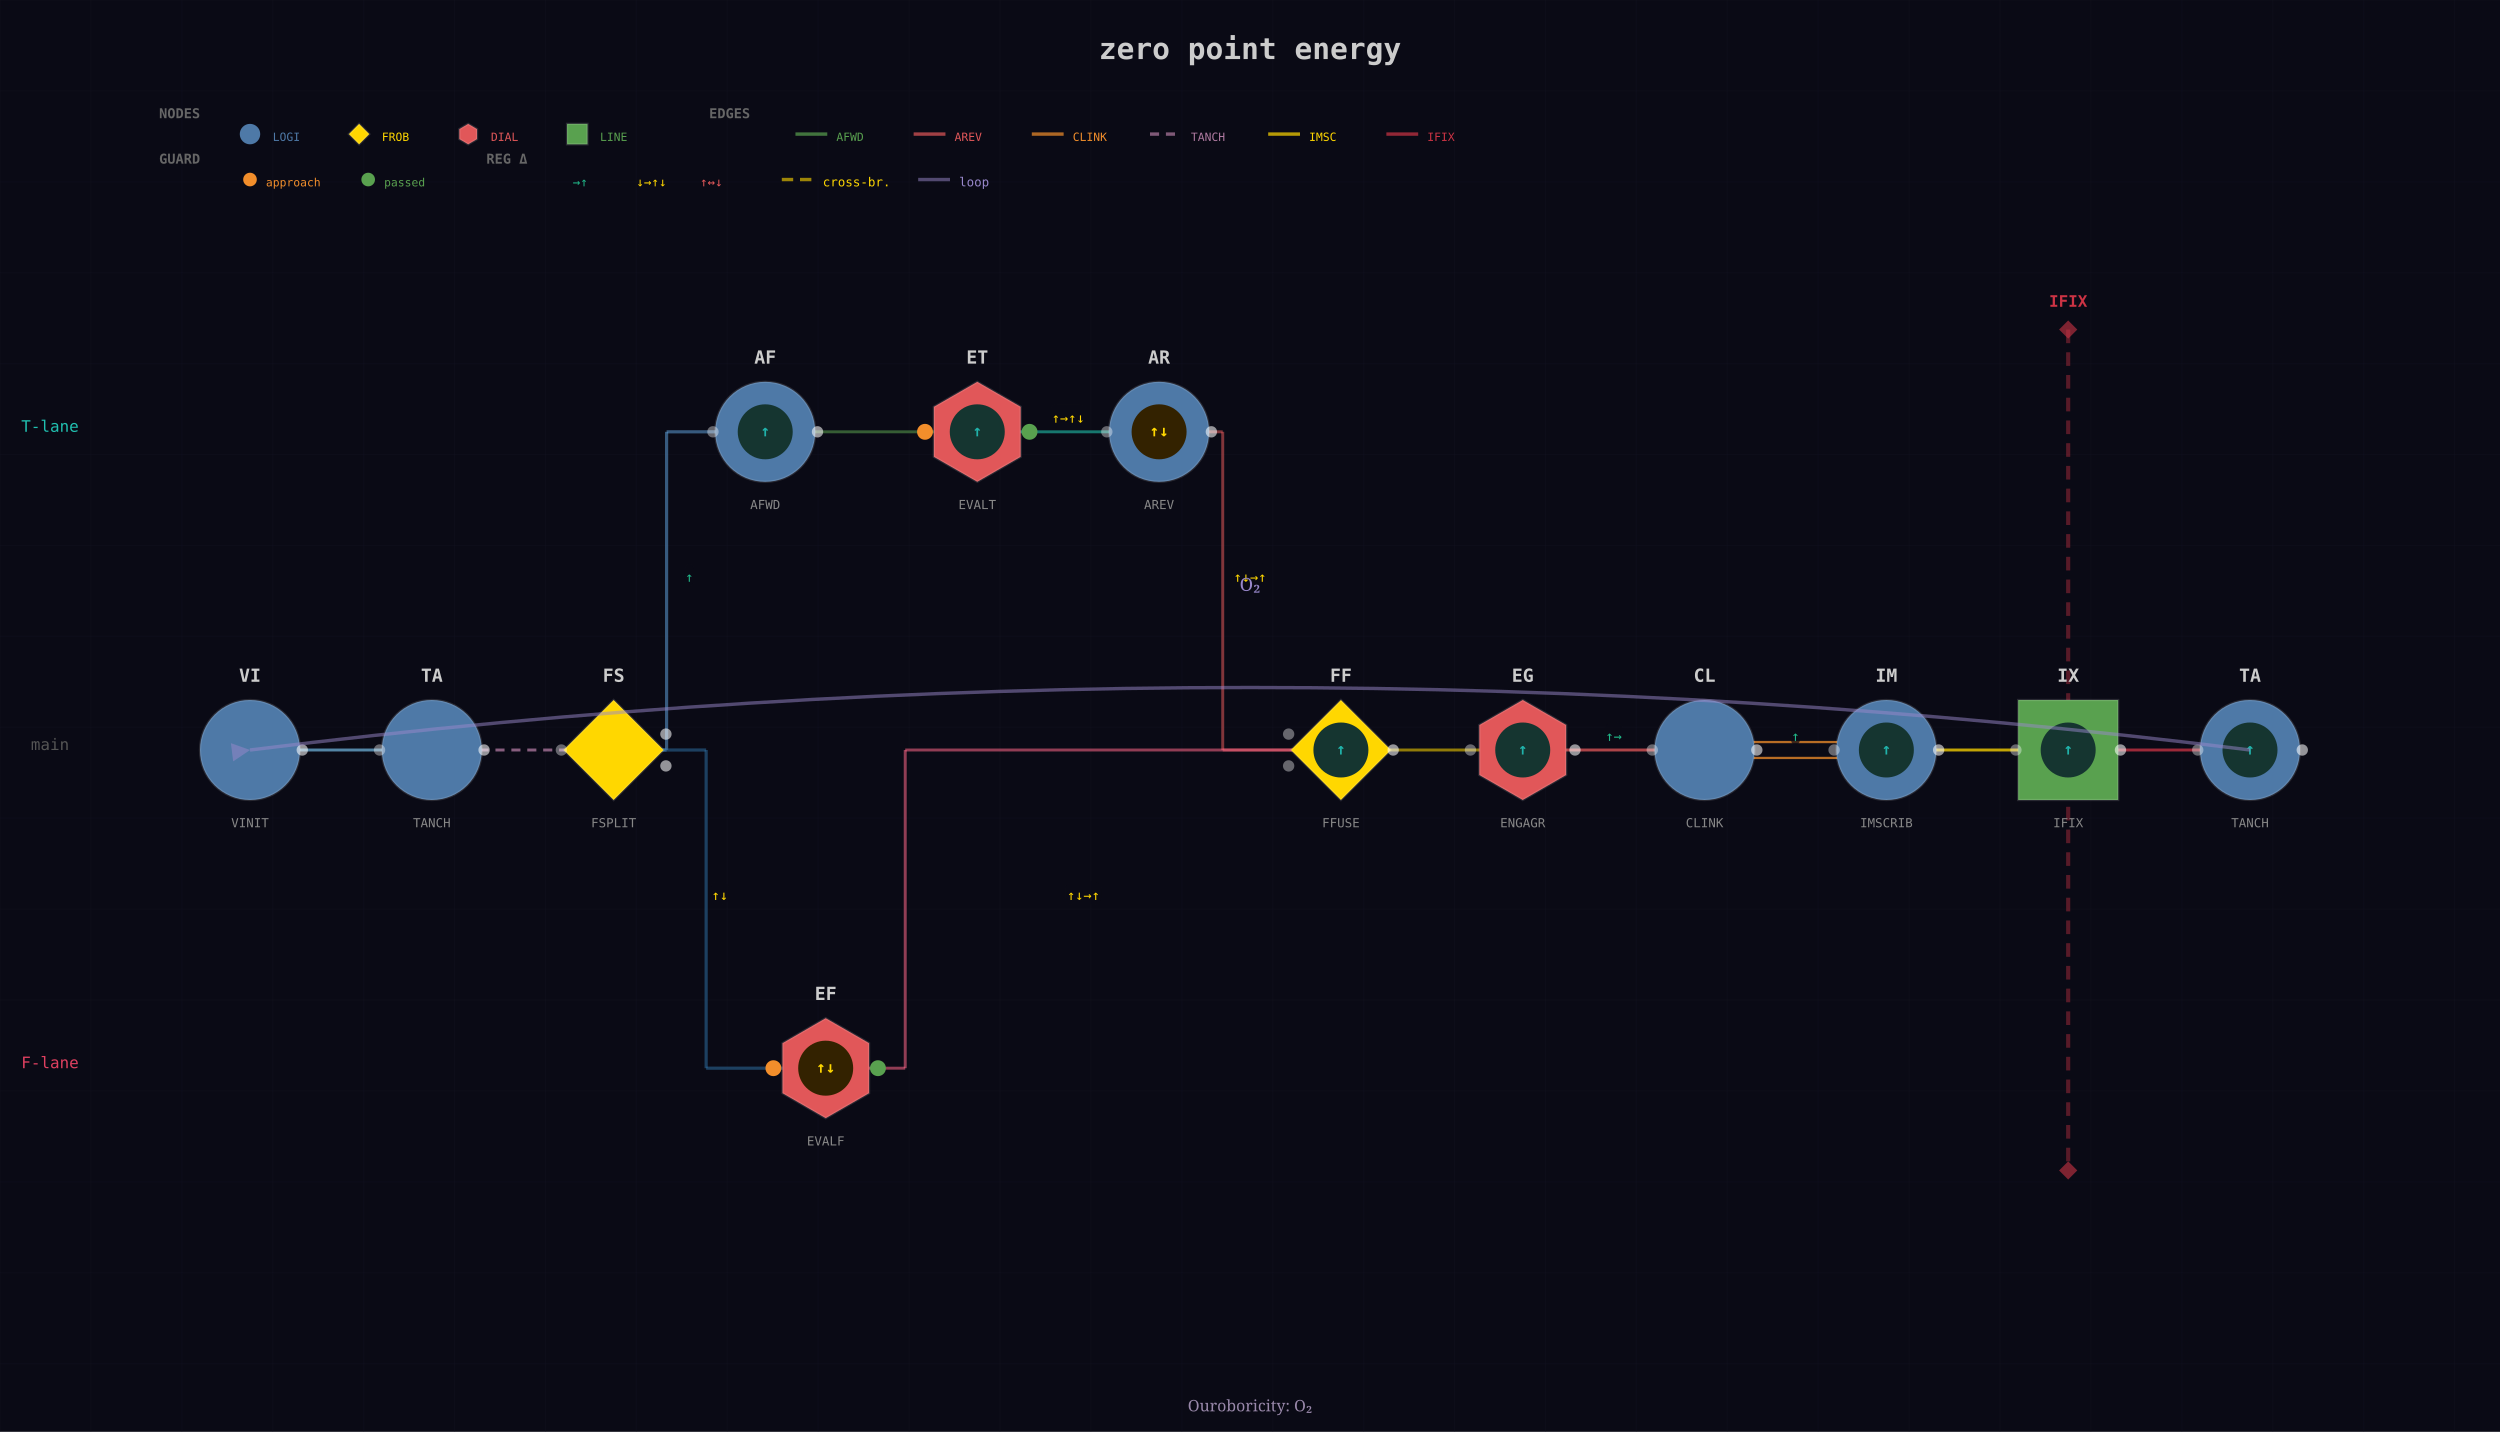
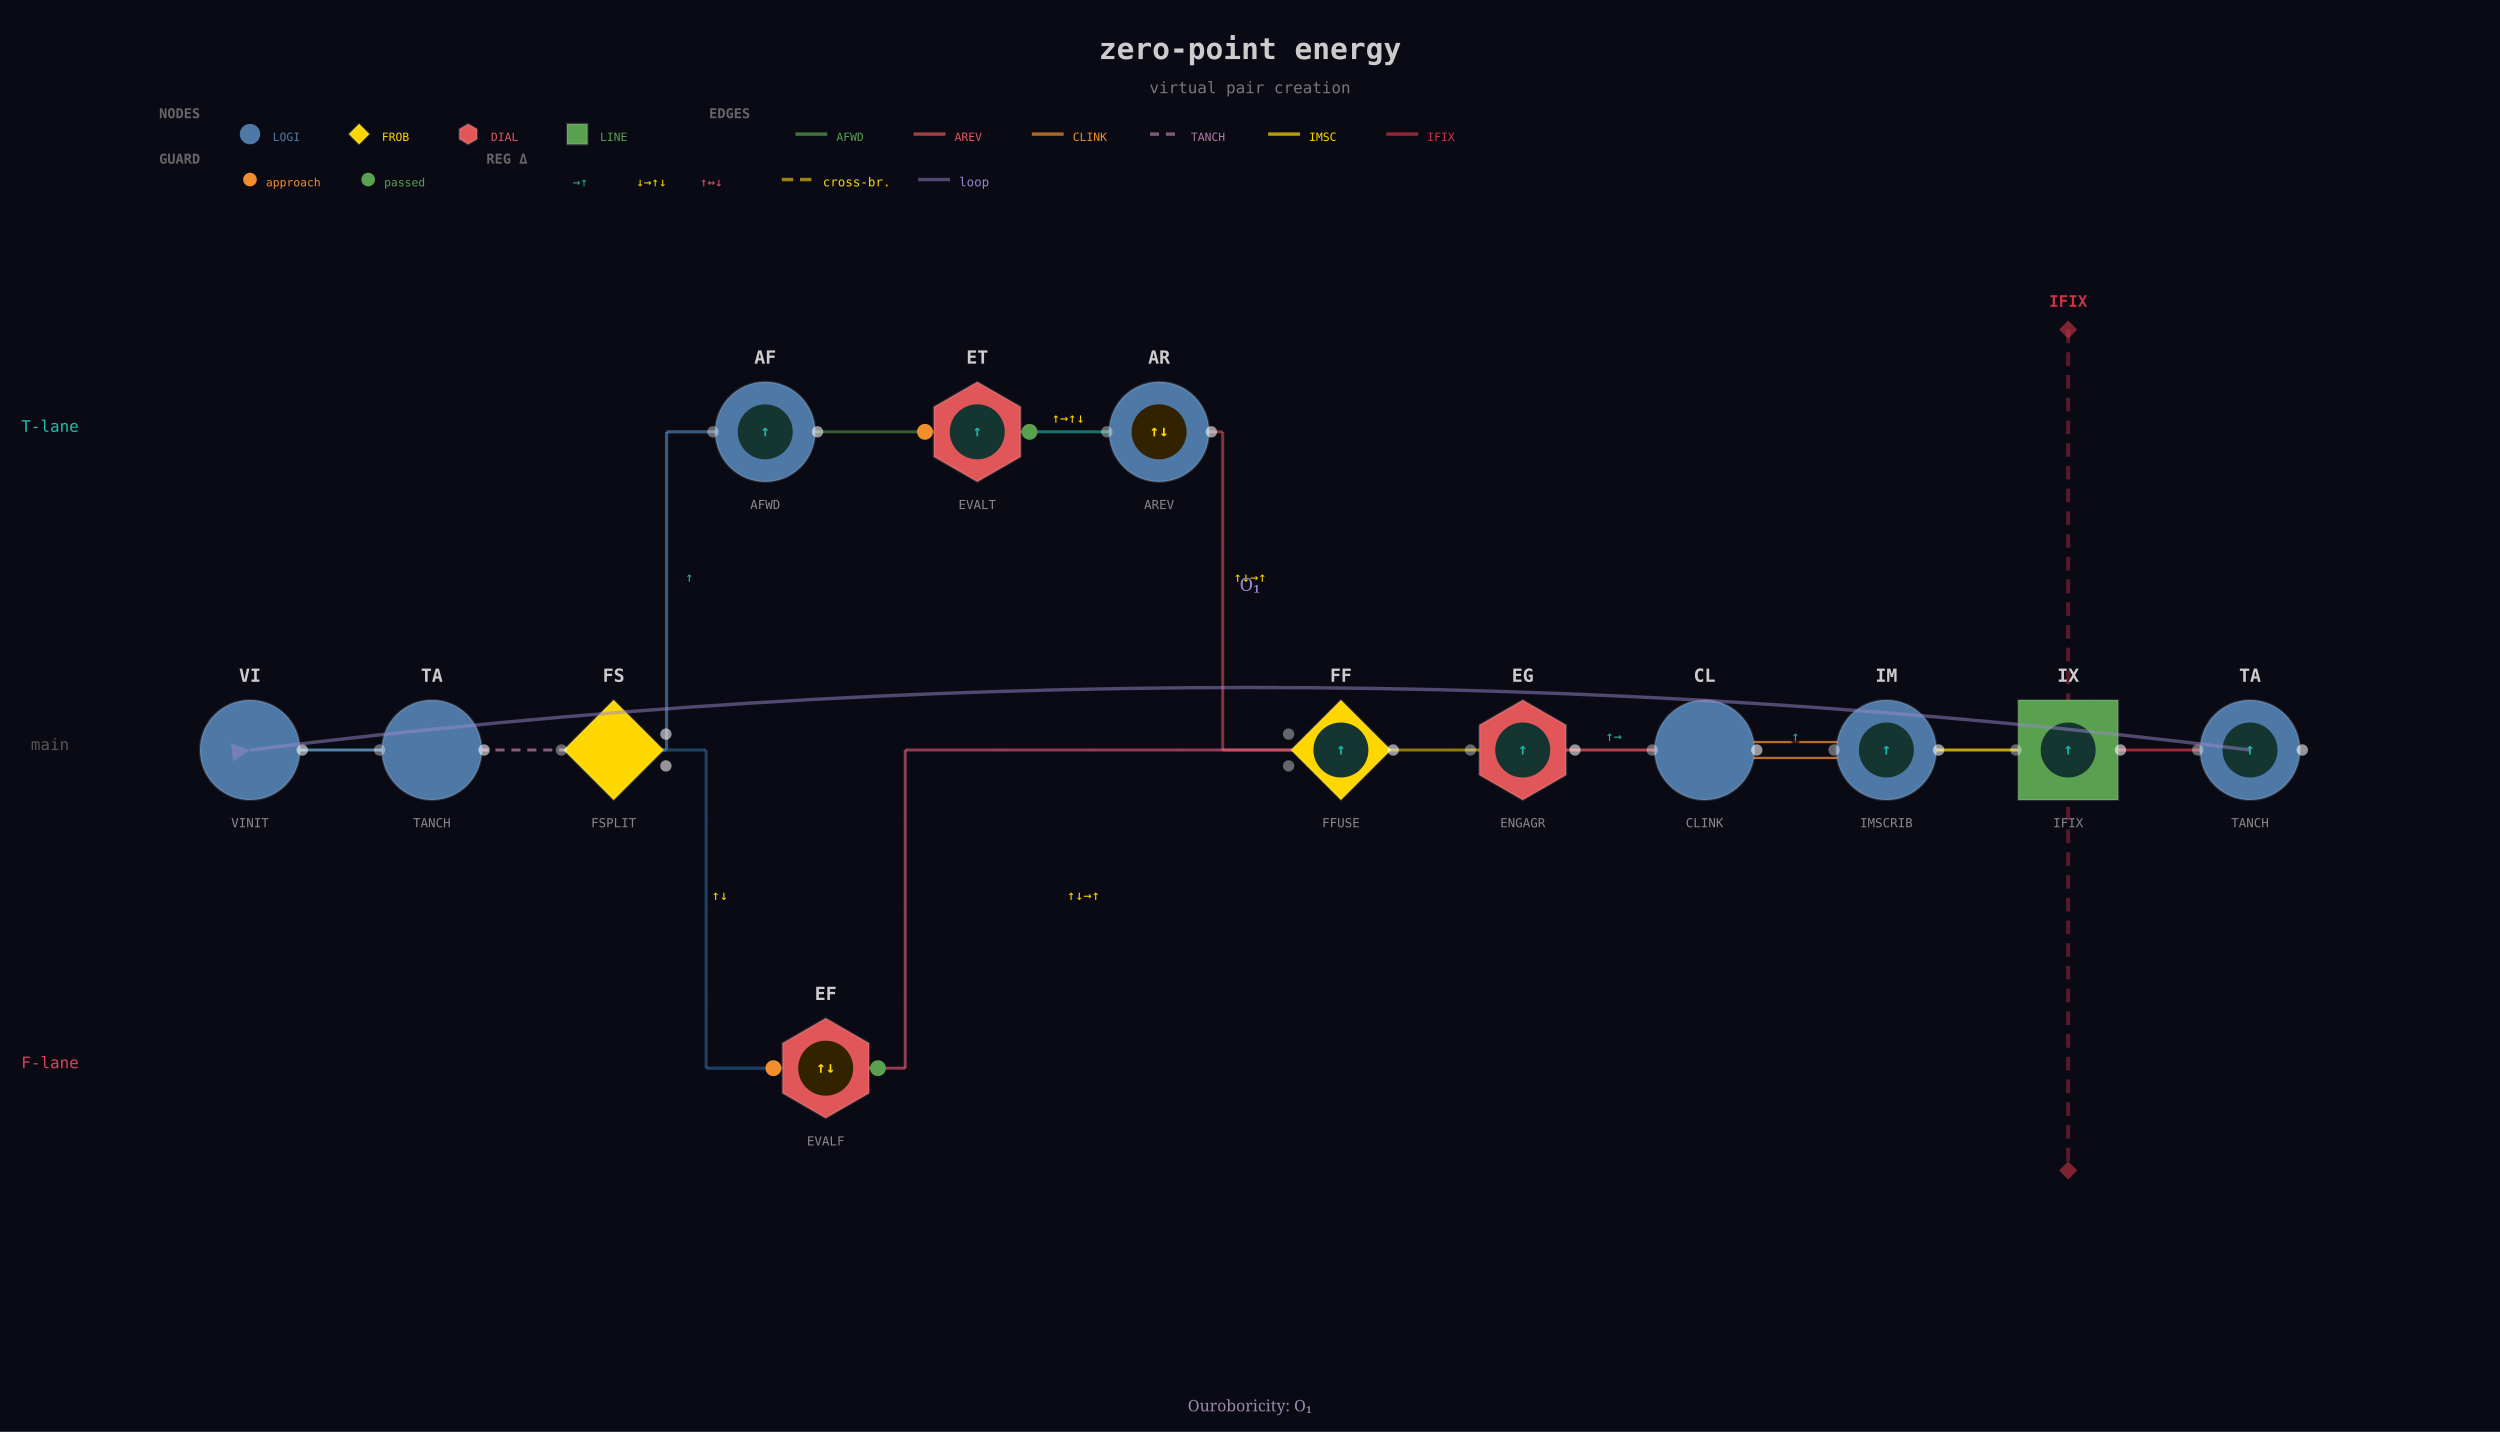
<svg xmlns="http://www.w3.org/2000/svg" viewBox="0 0 1100 630">
  <rect width="1100" height="630" fill="#0a0a15" />
  <line x1="0.0" y1="0.0" x2="0.0" y2="630.0" stroke="#151525" stroke-width="0.4" opacity="0.25" />
  <line x1="40.0" y1="0.0" x2="40.0" y2="630.0" stroke="#151525" stroke-width="0.4" opacity="0.25" />
  <line x1="80.0" y1="0.0" x2="80.0" y2="630.0" stroke="#151525" stroke-width="0.4" opacity="0.25" />
  <line x1="120.0" y1="0.0" x2="120.0" y2="630.0" stroke="#151525" stroke-width="0.4" opacity="0.25" />
  <line x1="160.0" y1="0.0" x2="160.0" y2="630.0" stroke="#151525" stroke-width="0.4" opacity="0.25" />
  <line x1="200.0" y1="0.0" x2="200.0" y2="630.0" stroke="#151525" stroke-width="0.4" opacity="0.25" />
  <line x1="240.0" y1="0.0" x2="240.0" y2="630.0" stroke="#151525" stroke-width="0.4" opacity="0.25" />
  <line x1="280.0" y1="0.0" x2="280.0" y2="630.0" stroke="#151525" stroke-width="0.4" opacity="0.25" />
  <line x1="320.0" y1="0.0" x2="320.0" y2="630.0" stroke="#151525" stroke-width="0.4" opacity="0.25" />
  <line x1="360.0" y1="0.0" x2="360.0" y2="630.0" stroke="#151525" stroke-width="0.4" opacity="0.25" />
  <line x1="400.0" y1="0.0" x2="400.0" y2="630.0" stroke="#151525" stroke-width="0.4" opacity="0.25" />
  <line x1="440.0" y1="0.0" x2="440.0" y2="630.0" stroke="#151525" stroke-width="0.4" opacity="0.25" />
  <line x1="480.0" y1="0.0" x2="480.0" y2="630.0" stroke="#151525" stroke-width="0.4" opacity="0.25" />
  <line x1="520.0" y1="0.0" x2="520.0" y2="630.0" stroke="#151525" stroke-width="0.4" opacity="0.25" />
  <line x1="560.0" y1="0.0" x2="560.0" y2="630.0" stroke="#151525" stroke-width="0.4" opacity="0.25" />
  <line x1="600.0" y1="0.0" x2="600.0" y2="630.0" stroke="#151525" stroke-width="0.4" opacity="0.25" />
  <line x1="640.0" y1="0.0" x2="640.0" y2="630.0" stroke="#151525" stroke-width="0.4" opacity="0.25" />
  <line x1="680.0" y1="0.0" x2="680.0" y2="630.0" stroke="#151525" stroke-width="0.4" opacity="0.25" />
  <line x1="720.0" y1="0.0" x2="720.0" y2="630.0" stroke="#151525" stroke-width="0.4" opacity="0.25" />
  <line x1="760.0" y1="0.0" x2="760.0" y2="630.0" stroke="#151525" stroke-width="0.4" opacity="0.25" />
  <line x1="800.0" y1="0.0" x2="800.0" y2="630.0" stroke="#151525" stroke-width="0.4" opacity="0.25" />
  <line x1="840.0" y1="0.0" x2="840.0" y2="630.0" stroke="#151525" stroke-width="0.4" opacity="0.25" />
  <line x1="880.0" y1="0.0" x2="880.0" y2="630.0" stroke="#151525" stroke-width="0.4" opacity="0.25" />
  <line x1="920.0" y1="0.0" x2="920.0" y2="630.0" stroke="#151525" stroke-width="0.4" opacity="0.25" />
  <line x1="960.0" y1="0.0" x2="960.0" y2="630.0" stroke="#151525" stroke-width="0.4" opacity="0.25" />
  <line x1="1000.0" y1="0.0" x2="1000.0" y2="630.0" stroke="#151525" stroke-width="0.4" opacity="0.25" />
  <line x1="1040.0" y1="0.0" x2="1040.0" y2="630.0" stroke="#151525" stroke-width="0.4" opacity="0.25" />
  <line x1="1080.0" y1="0.0" x2="1080.0" y2="630.0" stroke="#151525" stroke-width="0.4" opacity="0.25" />
  <line x1="0.0" y1="0.0" x2="1100.0" y2="0.0" stroke="#151525" stroke-width="0.4" opacity="0.25" />
  <line x1="0.0" y1="40.0" x2="1100.0" y2="40.0" stroke="#151525" stroke-width="0.4" opacity="0.25" />
  <line x1="0.0" y1="80.0" x2="1100.0" y2="80.0" stroke="#151525" stroke-width="0.4" opacity="0.25" />
  <line x1="0.0" y1="120.0" x2="1100.0" y2="120.0" stroke="#151525" stroke-width="0.4" opacity="0.25" />
  <line x1="0.0" y1="160.0" x2="1100.0" y2="160.0" stroke="#151525" stroke-width="0.4" opacity="0.25" />
  <line x1="0.0" y1="200.0" x2="1100.0" y2="200.0" stroke="#151525" stroke-width="0.4" opacity="0.25" />
  <line x1="0.0" y1="240.0" x2="1100.0" y2="240.0" stroke="#151525" stroke-width="0.4" opacity="0.25" />
  <line x1="0.0" y1="280.0" x2="1100.0" y2="280.0" stroke="#151525" stroke-width="0.4" opacity="0.25" />
  <line x1="0.0" y1="320.0" x2="1100.0" y2="320.0" stroke="#151525" stroke-width="0.4" opacity="0.25" />
  <line x1="0.0" y1="360.0" x2="1100.0" y2="360.0" stroke="#151525" stroke-width="0.4" opacity="0.25" />
  <line x1="0.0" y1="400.0" x2="1100.0" y2="400.0" stroke="#151525" stroke-width="0.4" opacity="0.25" />
  <line x1="0.0" y1="440.0" x2="1100.0" y2="440.0" stroke="#151525" stroke-width="0.4" opacity="0.25" />
  <line x1="0.0" y1="480.0" x2="1100.0" y2="480.0" stroke="#151525" stroke-width="0.4" opacity="0.25" />
  <line x1="0.0" y1="520.0" x2="1100.0" y2="520.0" stroke="#151525" stroke-width="0.4" opacity="0.25" />
  <line x1="0.0" y1="560.0" x2="1100.0" y2="560.0" stroke="#151525" stroke-width="0.4" opacity="0.25" />
  <line x1="0.0" y1="600.0" x2="1100.0" y2="600.0" stroke="#151525" stroke-width="0.4" opacity="0.25" />
-   <text x="550.0" y="26.0" fill="#cccccc" font-size="13" text-anchor="middle" font-family="monospace" font-weight="bold">zero point energy</text>
+   <text x="550.0" y="26.0" fill="#cccccc" font-size="13" text-anchor="middle" font-family="monospace" font-weight="bold">zero-point energy</text>
+   <text x="550.0" y="41.0" fill="#777" font-size="7" text-anchor="middle" font-family="monospace">virtual pair creation</text>
  <text x="22.0" y="190.0" fill="#20c0b0" font-size="7" text-anchor="middle" font-family="monospace">T-lane</text>
  <text x="22.0" y="470.0" fill="#e04060" font-size="7" text-anchor="middle" font-family="monospace">F-lane</text>
  <text x="22.0" y="330.0" fill="#555" font-size="7" text-anchor="middle" font-family="monospace">main</text>
  <line x1="910.0" y1="145.0" x2="910.0" y2="515.0" stroke="#cc3344" stroke-width="1.8" opacity="0.4" stroke-dasharray="6,4" />
  <text x="910.0" y="135.0" fill="#cc3344" font-size="7" text-anchor="middle" font-family="monospace" font-weight="bold">IFIX</text>
  <polygon points="910.0,141.0 914.0,145 910.0,149.0 906.0,145" fill="#cc3344" opacity="0.6" />
  <polygon points="910.0,511.0 914.0,515 910.0,519.0 906.0,515" fill="#cc3344" opacity="0.6" />
  <line x1="270.0" y1="330.0" x2="293.3" y2="330.0" stroke="#5b9bd5" stroke-width="1.4" opacity="0.55" />
  <line x1="293.3" y1="330.0" x2="293.3" y2="190.0" stroke="#5b9bd5" stroke-width="1.4" opacity="0.55" />
  <line x1="293.3" y1="190.0" x2="328.7" y2="190.0" stroke="#5b9bd5" stroke-width="1.4" opacity="0.55" />
  <polygon points="336.7,190.0 328.7,193.2 328.7,186.8" fill="#5b9bd5" opacity="0.55" />
  <rect x="301.3" y="248.0" width="4.0" height="10" fill="#0a0a15" opacity="0.7" rx="3" />
  <text x="303.3" y="256.0" fill="#20b888" font-size="6" text-anchor="middle" font-family="monospace">↑</text>
  <line x1="336.7" y1="190.0" x2="422.0" y2="190.0" stroke="#59a14f" stroke-width="1.3" opacity="0.55" />
  <polygon points="430.0,190.0 422.0,193.2 422.0,186.8" fill="#59a14f" opacity="0.55" />
  <line x1="430.0" y1="190.0" x2="502.0" y2="190.0" stroke="#20d0b8" stroke-width="1.3" opacity="0.55" />
  <polygon points="510.0,190.0 502.0,193.2 502.0,186.8" fill="#20d0b8" opacity="0.55" />
  <rect x="462.0" y="178.0" width="16.0" height="10" fill="#0a0a15" opacity="0.7" rx="3" />
  <text x="470.0" y="186.0" fill="#ffd700" font-size="6" text-anchor="middle" font-family="monospace">↑→↑↓</text>
  <line x1="510.0" y1="190.0" x2="538.0" y2="190.0" stroke="#e15759" stroke-width="1.3" opacity="0.55" />
  <line x1="538.0" y1="190.0" x2="538.0" y2="330.0" stroke="#e15759" stroke-width="1.3" opacity="0.55" />
  <line x1="538.0" y1="330.0" x2="582.0" y2="330.0" stroke="#e15759" stroke-width="1.3" opacity="0.55" />
  <polygon points="590.0,330.0 582.0,333.2 582.0,326.8" fill="#e15759" opacity="0.55" />
  <rect x="542.0" y="248.0" width="16.0" height="10" fill="#0a0a15" opacity="0.7" rx="3" />
  <text x="550.0" y="256.0" fill="#ffd700" font-size="6" text-anchor="middle" font-family="monospace">↑↓→↑</text>
  <line x1="270.0" y1="330.0" x2="310.7" y2="330.0" stroke="#2b6b9f" stroke-width="1.4" opacity="0.55" />
  <line x1="310.7" y1="330.0" x2="310.7" y2="470.0" stroke="#2b6b9f" stroke-width="1.4" opacity="0.55" />
  <line x1="310.7" y1="470.0" x2="355.3" y2="470.0" stroke="#2b6b9f" stroke-width="1.4" opacity="0.55" />
  <polygon points="363.3,470.0 355.3,473.2 355.3,466.8" fill="#2b6b9f" opacity="0.55" />
  <rect x="312.7" y="388.0" width="8.0" height="10" fill="#0a0a15" opacity="0.7" rx="3" />
  <text x="316.7" y="396.0" fill="#ffd700" font-size="6" text-anchor="middle" font-family="monospace">↑↓</text>
  <line x1="363.3" y1="470.0" x2="398.3" y2="470.0" stroke="#ff6688" stroke-width="1.3" opacity="0.55" />
  <line x1="398.3" y1="470.0" x2="398.3" y2="330.0" stroke="#ff6688" stroke-width="1.3" opacity="0.55" />
  <line x1="398.3" y1="330.0" x2="582.0" y2="330.0" stroke="#ff6688" stroke-width="1.3" opacity="0.55" />
  <polygon points="590.0,330.0 582.0,333.2 582.0,326.8" fill="#ff6688" opacity="0.55" />
  <rect x="468.7" y="388.0" width="16.0" height="10" fill="#0a0a15" opacity="0.7" rx="3" />
  <text x="476.7" y="396.0" fill="#ffd700" font-size="6" text-anchor="middle" font-family="monospace">↑↓→↑</text>
  <line x1="110.0" y1="330.0" x2="182.0" y2="330.0" stroke="#6baed6" stroke-width="1.3" opacity="0.75" />
  <polygon points="190.0,330.0 182.0,333.2 182.0,326.8" fill="#6baed6" opacity="0.75" />
  <line x1="190.0" y1="330.0" x2="262.0" y2="330.0" stroke="#b07aa1" stroke-width="1.3" opacity="0.75" stroke-dasharray="4,3" />
  <polygon points="270.0,330.0 262.0,333.2 262.0,326.8" fill="#b07aa1" opacity="0.75" />
  <line x1="670.0" y1="330.0" x2="742.0" y2="330.0" stroke="#e15759" stroke-width="1.3" opacity="0.75" />
  <polygon points="750.0,330.0 742.0,333.2 742.0,326.8" fill="#e15759" opacity="0.75" />
  <rect x="706.0" y="318.0" width="8.0" height="10" fill="#0a0a15" opacity="0.7" rx="3" />
  <text x="710.0" y="326.0" fill="#20b888" font-size="6" text-anchor="middle" font-family="monospace">↑→</text>
  <line x1="750.0" y1="326.5" x2="821.0" y2="326.5" stroke="#f28e2b" stroke-width="1.0" opacity="0.75" />
  <line x1="750.0" y1="333.5" x2="821.0" y2="333.5" stroke="#f28e2b" stroke-width="1.0" opacity="0.75" />
  <polygon points="830.0,330.0 820.0,334.0 820.0,326.0" fill="#f28e2b" opacity="0.75" />
  <rect x="788.0" y="318.0" width="4.0" height="10" fill="#0a0a15" opacity="0.7" rx="3" />
  <text x="790.0" y="326.0" fill="#20b888" font-size="6" text-anchor="middle" font-family="monospace">↑</text>
  <line x1="830.0" y1="330.0" x2="902.0" y2="330.0" stroke="#ffd700" stroke-width="1.3" opacity="0.75" />
  <polygon points="910.0,330.0 902.0,333.2 902.0,326.8" fill="#ffd700" opacity="0.75" />
  <line x1="910.0" y1="330.0" x2="982.0" y2="330.0" stroke="#cc3344" stroke-width="1.3" opacity="0.75" />
  <polygon points="990.0,330.0 982.0,333.2 982.0,326.8" fill="#cc3344" opacity="0.75" />
  <line x1="590.0" y1="330.0" x2="662.0" y2="330.0" stroke="#ffd700" stroke-width="1.3" opacity="0.55" />
  <polygon points="670.0,330.0 662.0,333.2 662.0,326.8" fill="#ffd700" opacity="0.55" />
  <circle cx="110.0" cy="330.0" r="22.0" fill="#4e79a7" stroke="#ffffff20" stroke-width="1.0" />
  <text x="110.0" y="300.0" fill="#cccccc" font-size="8" text-anchor="middle" font-family="monospace" font-weight="bold">VI</text>
  <text x="110.0" y="364.0" fill="#888" font-size="5.5" text-anchor="middle" font-family="monospace">VINIT</text>
  <circle cx="133.0" cy="330.0" r="2.5" fill="#ffffff90" stroke-width="0" />
  <circle cx="190.0" cy="330.0" r="22.0" fill="#4e79a7" stroke="#ffffff20" stroke-width="1.0" />
  <text x="190.0" y="300.0" fill="#cccccc" font-size="8" text-anchor="middle" font-family="monospace" font-weight="bold">TA</text>
  <text x="190.0" y="364.0" fill="#888" font-size="5.5" text-anchor="middle" font-family="monospace">TANCH</text>
  <circle cx="167.0" cy="330.0" r="2.5" fill="#ffffff60" stroke-width="0" />
  <circle cx="213.0" cy="330.0" r="2.5" fill="#ffffff90" stroke-width="0" />
  <polygon points="270.0,308.0 292.0,330 270.0,352.0 248.0,330" fill="#ffd700" stroke="#ffffff20" stroke-width="1.0" />
  <text x="270.0" y="300.0" fill="#cccccc" font-size="8" text-anchor="middle" font-family="monospace" font-weight="bold">FS</text>
  <text x="270.0" y="364.0" fill="#888" font-size="5.5" text-anchor="middle" font-family="monospace">FSPLIT</text>
  <circle cx="247.0" cy="330.0" r="2.5" fill="#ffffff60" stroke-width="0" />
  <circle cx="293.0" cy="323.0" r="2.5" fill="#ffffff90" stroke-width="0" />
  <circle cx="293.0" cy="337.0" r="2.5" fill="#ffffff90" stroke-width="0" />
  <circle cx="336.7" cy="190.0" r="22.0" fill="#4e79a7" stroke="#ffffff20" stroke-width="1.0" />
  <circle cx="336.7" cy="190.0" r="12.1" fill="#153530" stroke-width="0" />
  <text x="336.7" y="192.0" fill="#20b2aa" font-size="7" text-anchor="middle" font-family="monospace" font-weight="bold">↑</text>
  <text x="336.7" y="160.0" fill="#cccccc" font-size="8" text-anchor="middle" font-family="monospace" font-weight="bold">AF</text>
  <text x="336.7" y="224.0" fill="#888" font-size="5.5" text-anchor="middle" font-family="monospace">AFWD</text>
  <circle cx="313.7" cy="190.0" r="2.5" fill="#ffffff60" stroke-width="0" />
  <circle cx="359.7" cy="190.0" r="2.5" fill="#ffffff90" stroke-width="0" />
  <polygon points="449.1,201.0 430.0,212.0 410.9,201.0 410.9,179.0 430.0,168.0 449.1,179.0" fill="#e15759" stroke="#ffffff20" stroke-width="1.0" />
  <circle cx="430.0" cy="190.0" r="12.1" fill="#153530" stroke-width="0" />
  <text x="430.0" y="192.0" fill="#20b2aa" font-size="7" text-anchor="middle" font-family="monospace" font-weight="bold">↑</text>
  <text x="430.0" y="160.0" fill="#cccccc" font-size="8" text-anchor="middle" font-family="monospace" font-weight="bold">ET</text>
  <text x="430.0" y="224.0" fill="#888" font-size="5.5" text-anchor="middle" font-family="monospace">EVALT</text>
  <circle cx="407.0" cy="190.0" r="3.5" fill="#f28e2b" stroke-width="0.8" />
  <circle cx="453.0" cy="190.0" r="3.5" fill="#59a14f" stroke-width="0.9" />
  <circle cx="510.0" cy="190.0" r="22.0" fill="#4e79a7" stroke="#ffffff20" stroke-width="1.0" />
  <circle cx="510.0" cy="190.0" r="12.1" fill="#332200" stroke-width="0" />
  <text x="510.0" y="192.0" fill="#ffd700" font-size="7" text-anchor="middle" font-family="monospace" font-weight="bold">↑↓</text>
  <text x="510.0" y="160.0" fill="#cccccc" font-size="8" text-anchor="middle" font-family="monospace" font-weight="bold">AR</text>
  <text x="510.0" y="224.0" fill="#888" font-size="5.5" text-anchor="middle" font-family="monospace">AREV</text>
  <circle cx="487.0" cy="190.0" r="2.5" fill="#ffffff60" stroke-width="0" />
  <circle cx="533.0" cy="190.0" r="2.5" fill="#ffffff90" stroke-width="0" />
  <polygon points="382.4,481.0 363.3,492.0 344.3,481.0 344.3,459.0 363.3,448.0 382.4,459.0" fill="#e15759" stroke="#ffffff20" stroke-width="1.0" />
  <circle cx="363.3" cy="470.0" r="12.1" fill="#332200" stroke-width="0" />
  <text x="363.3" y="472.0" fill="#ffd700" font-size="7" text-anchor="middle" font-family="monospace" font-weight="bold">↑↓</text>
  <text x="363.3" y="440.0" fill="#cccccc" font-size="8" text-anchor="middle" font-family="monospace" font-weight="bold">EF</text>
  <text x="363.3" y="504.0" fill="#888" font-size="5.5" text-anchor="middle" font-family="monospace">EVALF</text>
  <circle cx="340.3" cy="470.0" r="3.5" fill="#f28e2b" stroke-width="0.8" />
  <circle cx="386.3" cy="470.0" r="3.5" fill="#59a14f" stroke-width="0.9" />
  <polygon points="590.0,308.0 612.0,330 590.0,352.0 568.0,330" fill="#ffd700" stroke="#ffffff20" stroke-width="1.0" />
  <circle cx="590.0" cy="330.0" r="12.1" fill="#153530" stroke-width="0" />
  <text x="590.0" y="332.0" fill="#20b2aa" font-size="7" text-anchor="middle" font-family="monospace" font-weight="bold">↑</text>
  <text x="590.0" y="300.0" fill="#cccccc" font-size="8" text-anchor="middle" font-family="monospace" font-weight="bold">FF</text>
  <text x="590.0" y="364.0" fill="#888" font-size="5.5" text-anchor="middle" font-family="monospace">FFUSE</text>
  <circle cx="567.0" cy="323.0" r="2.5" fill="#ffffff60" stroke-width="0" />
  <circle cx="567.0" cy="337.0" r="2.5" fill="#ffffff60" stroke-width="0" />
  <circle cx="613.0" cy="330.0" r="2.5" fill="#ffffff90" stroke-width="0" />
  <polygon points="689.1,341.0 670.0,352.0 650.9,341.0 650.9,319.0 670.0,308.0 689.1,319.0" fill="#e15759" stroke="#ffffff20" stroke-width="1.0" />
  <circle cx="670.0" cy="330.0" r="12.1" fill="#153530" stroke-width="0" />
  <text x="670.0" y="332.0" fill="#20b2aa" font-size="7" text-anchor="middle" font-family="monospace" font-weight="bold">↑</text>
  <text x="670.0" y="300.0" fill="#cccccc" font-size="8" text-anchor="middle" font-family="monospace" font-weight="bold">EG</text>
  <text x="670.0" y="364.0" fill="#888" font-size="5.5" text-anchor="middle" font-family="monospace">ENGAGR</text>
  <circle cx="647.0" cy="330.0" r="2.5" fill="#ffffff60" stroke-width="0" />
  <circle cx="693.0" cy="330.0" r="2.5" fill="#ffffff90" stroke-width="0" />
  <circle cx="750.0" cy="330.0" r="22.0" fill="#4e79a7" stroke="#ffffff20" stroke-width="1.0" />
  <text x="750.0" y="300.0" fill="#cccccc" font-size="8" text-anchor="middle" font-family="monospace" font-weight="bold">CL</text>
  <text x="750.0" y="364.0" fill="#888" font-size="5.5" text-anchor="middle" font-family="monospace">CLINK</text>
  <circle cx="727.0" cy="330.0" r="2.5" fill="#ffffff60" stroke-width="0" />
  <circle cx="773.0" cy="330.0" r="2.5" fill="#ffffff90" stroke-width="0" />
  <circle cx="830.0" cy="330.0" r="22.0" fill="#4e79a7" stroke="#ffffff20" stroke-width="1.0" />
  <circle cx="830.0" cy="330.0" r="12.1" fill="#153530" stroke-width="0" />
  <text x="830.0" y="332.0" fill="#20b2aa" font-size="7" text-anchor="middle" font-family="monospace" font-weight="bold">↑</text>
  <text x="830.0" y="300.0" fill="#cccccc" font-size="8" text-anchor="middle" font-family="monospace" font-weight="bold">IM</text>
  <text x="830.0" y="364.0" fill="#888" font-size="5.5" text-anchor="middle" font-family="monospace">IMSCRIB</text>
  <circle cx="807.0" cy="330.0" r="2.5" fill="#ffffff60" stroke-width="0" />
  <circle cx="853.0" cy="330.0" r="2.5" fill="#ffffff90" stroke-width="0" />
  <rect x="888.0" y="308.0" width="44.0" height="44.0" fill="#59a14f" stroke="#ffffff20" stroke-width="1.0" />
  <circle cx="910.0" cy="330.0" r="12.1" fill="#153530" stroke-width="0" />
  <text x="910.0" y="332.0" fill="#20b2aa" font-size="7" text-anchor="middle" font-family="monospace" font-weight="bold">↑</text>
  <text x="910.0" y="300.0" fill="#cccccc" font-size="8" text-anchor="middle" font-family="monospace" font-weight="bold">IX</text>
  <text x="910.0" y="364.0" fill="#888" font-size="5.5" text-anchor="middle" font-family="monospace">IFIX</text>
  <circle cx="887.0" cy="330.0" r="2.5" fill="#ffffff60" stroke-width="0" />
  <circle cx="933.0" cy="330.0" r="2.5" fill="#ffffff90" stroke-width="0" />
  <circle cx="990.0" cy="330.0" r="22.0" fill="#4e79a7" stroke="#ffffff20" stroke-width="1.0" />
  <circle cx="990.0" cy="330.0" r="12.1" fill="#153530" stroke-width="0" />
  <text x="990.0" y="332.0" fill="#20b2aa" font-size="7" text-anchor="middle" font-family="monospace" font-weight="bold">↑</text>
  <text x="990.0" y="300.0" fill="#cccccc" font-size="8" text-anchor="middle" font-family="monospace" font-weight="bold">TA</text>
  <text x="990.0" y="364.0" fill="#888" font-size="5.5" text-anchor="middle" font-family="monospace">TANCH</text>
  <circle cx="967.0" cy="330.0" r="2.5" fill="#ffffff60" stroke-width="0" />
  <circle cx="1013.0" cy="330.0" r="2.5" fill="#ffffff90" stroke-width="0" />
  <path d="M990.0,330.0 Q550.0,275.0 110.0,330.0" fill="none" stroke="#9988cc" stroke-width="1.5" opacity="0.5" />
  <polygon points="110.0,330.0 101.6,327.0 102.6,335.0" fill="#9988cc" opacity="0.5" />
-   <text x="550.0" y="260.0" fill="#9988cc" font-size="8" text-anchor="middle" font-family="serif">O₂</text>
-   <text x="550.0" y="621.0" fill="#9988aa" font-size="7" text-anchor="middle" font-family="serif">Ouroboricity: O₂</text>
+   <text x="550.0" y="260.0" fill="#9988cc" font-size="8" text-anchor="middle" font-family="serif">O₁</text>
+   <text x="550.0" y="621.0" fill="#9988aa" font-size="7" text-anchor="middle" font-family="serif">Ouroboricity: O₁</text>
  <text x="70.0" y="52.0" fill="#666" font-size="6" text-anchor="start" font-family="monospace" font-weight="bold">NODES</text>
  <circle cx="110.0" cy="59.0" r="4.5" fill="#4e79a7" stroke-width="0" />
  <text x="120.0" y="62.0" fill="#4e79a7" font-size="5" text-anchor="start" font-family="monospace">LOGI</text>
  <polygon points="158,54.5 162.5,59 158,63.5 153.5,59" fill="#ffd700" stroke="#ffffff20" stroke-width="1.0" />
  <text x="168.0" y="62.0" fill="#ffd700" font-size="5" text-anchor="start" font-family="monospace">FROB</text>
  <polygon points="209.9,61.2 206.0,63.5 202.1,61.2 202.1,56.8 206.0,54.5 209.9,56.8" fill="#e15759" stroke="#ffffff20" stroke-width="1.0" />
  <text x="216.0" y="62.0" fill="#e15759" font-size="5" text-anchor="start" font-family="monospace">DIAL</text>
  <rect x="249.5" y="54.5" width="9.0" height="9.0" fill="#59a14f" stroke="#ffffff20" stroke-width="1.0" />
  <text x="264.0" y="62.0" fill="#59a14f" font-size="5" text-anchor="start" font-family="monospace">LINE</text>
  <text x="312.0" y="52.0" fill="#666" font-size="6" text-anchor="start" font-family="monospace" font-weight="bold">EDGES</text>
  <line x1="350.0" y1="59.0" x2="364.0" y2="59.0" stroke="#59a14f" stroke-width="1.5" opacity="0.7" />
  <text x="368.0" y="62.0" fill="#59a14f" font-size="5" text-anchor="start" font-family="monospace">AFWD</text>
  <line x1="402.0" y1="59.0" x2="416.0" y2="59.0" stroke="#e15759" stroke-width="1.5" opacity="0.7" />
  <text x="420.0" y="62.0" fill="#e15759" font-size="5" text-anchor="start" font-family="monospace">AREV</text>
  <line x1="454.0" y1="59.0" x2="468.0" y2="59.0" stroke="#f28e2b" stroke-width="1.5" opacity="0.7" />
  <text x="472.0" y="62.0" fill="#f28e2b" font-size="5" text-anchor="start" font-family="monospace">CLINK</text>
  <line x1="506.0" y1="59.0" x2="520.0" y2="59.0" stroke="#b07aa1" stroke-width="1.5" opacity="0.7" stroke-dasharray="4,3" />
  <text x="524.0" y="62.0" fill="#b07aa1" font-size="5" text-anchor="start" font-family="monospace">TANCH</text>
  <line x1="558.0" y1="59.0" x2="572.0" y2="59.0" stroke="#ffd700" stroke-width="1.5" opacity="0.7" />
  <text x="576.0" y="62.0" fill="#ffd700" font-size="5" text-anchor="start" font-family="monospace">IMSC</text>
  <line x1="610.0" y1="59.0" x2="624.0" y2="59.0" stroke="#cc3344" stroke-width="1.5" opacity="0.7" />
  <text x="628.0" y="62.0" fill="#cc3344" font-size="5" text-anchor="start" font-family="monospace">IFIX</text>
  <text x="70.0" y="72.0" fill="#666" font-size="6" text-anchor="start" font-family="monospace" font-weight="bold">GUARD</text>
  <circle cx="110.0" cy="79.0" r="3.0" fill="#f28e2b" stroke-width="0.8" />
  <text x="117.0" y="82.0" fill="#f28e2b" font-size="5" text-anchor="start" font-family="monospace">approach</text>
  <circle cx="162.0" cy="79.0" r="3.0" fill="#59a14f" stroke-width="0.9" />
  <text x="169.0" y="82.0" fill="#59a14f" font-size="5" text-anchor="start" font-family="monospace">passed</text>
  <text x="214.0" y="72.0" fill="#666" font-size="6" text-anchor="start" font-family="monospace" font-weight="bold">REG Δ</text>
  <text x="252.0" y="82.0" fill="#20b888" font-size="5.5" text-anchor="start" font-family="monospace">→↑</text>
  <text x="280.0" y="82.0" fill="#ffd700" font-size="5.5" text-anchor="start" font-family="monospace">↓→↑↓</text>
  <text x="308.0" y="82.0" fill="#e15759" font-size="5.5" text-anchor="start" font-family="monospace">↑↔↓</text>
  <line x1="344.0" y1="79.0" x2="358.0" y2="79.0" stroke="#ffd700" stroke-width="1.5" opacity="0.6" stroke-dasharray="5,3" />
  <text x="362.0" y="82.0" fill="#ffd700" font-size="5.5" text-anchor="start" font-family="monospace">cross-br.</text>
  <line x1="404.0" y1="79.0" x2="418.0" y2="79.0" stroke="#9988cc" stroke-width="1.5" opacity="0.5" />
  <text x="422.0" y="82.0" fill="#9988cc" font-size="5.5" text-anchor="start" font-family="monospace">loop</text>
</svg>
